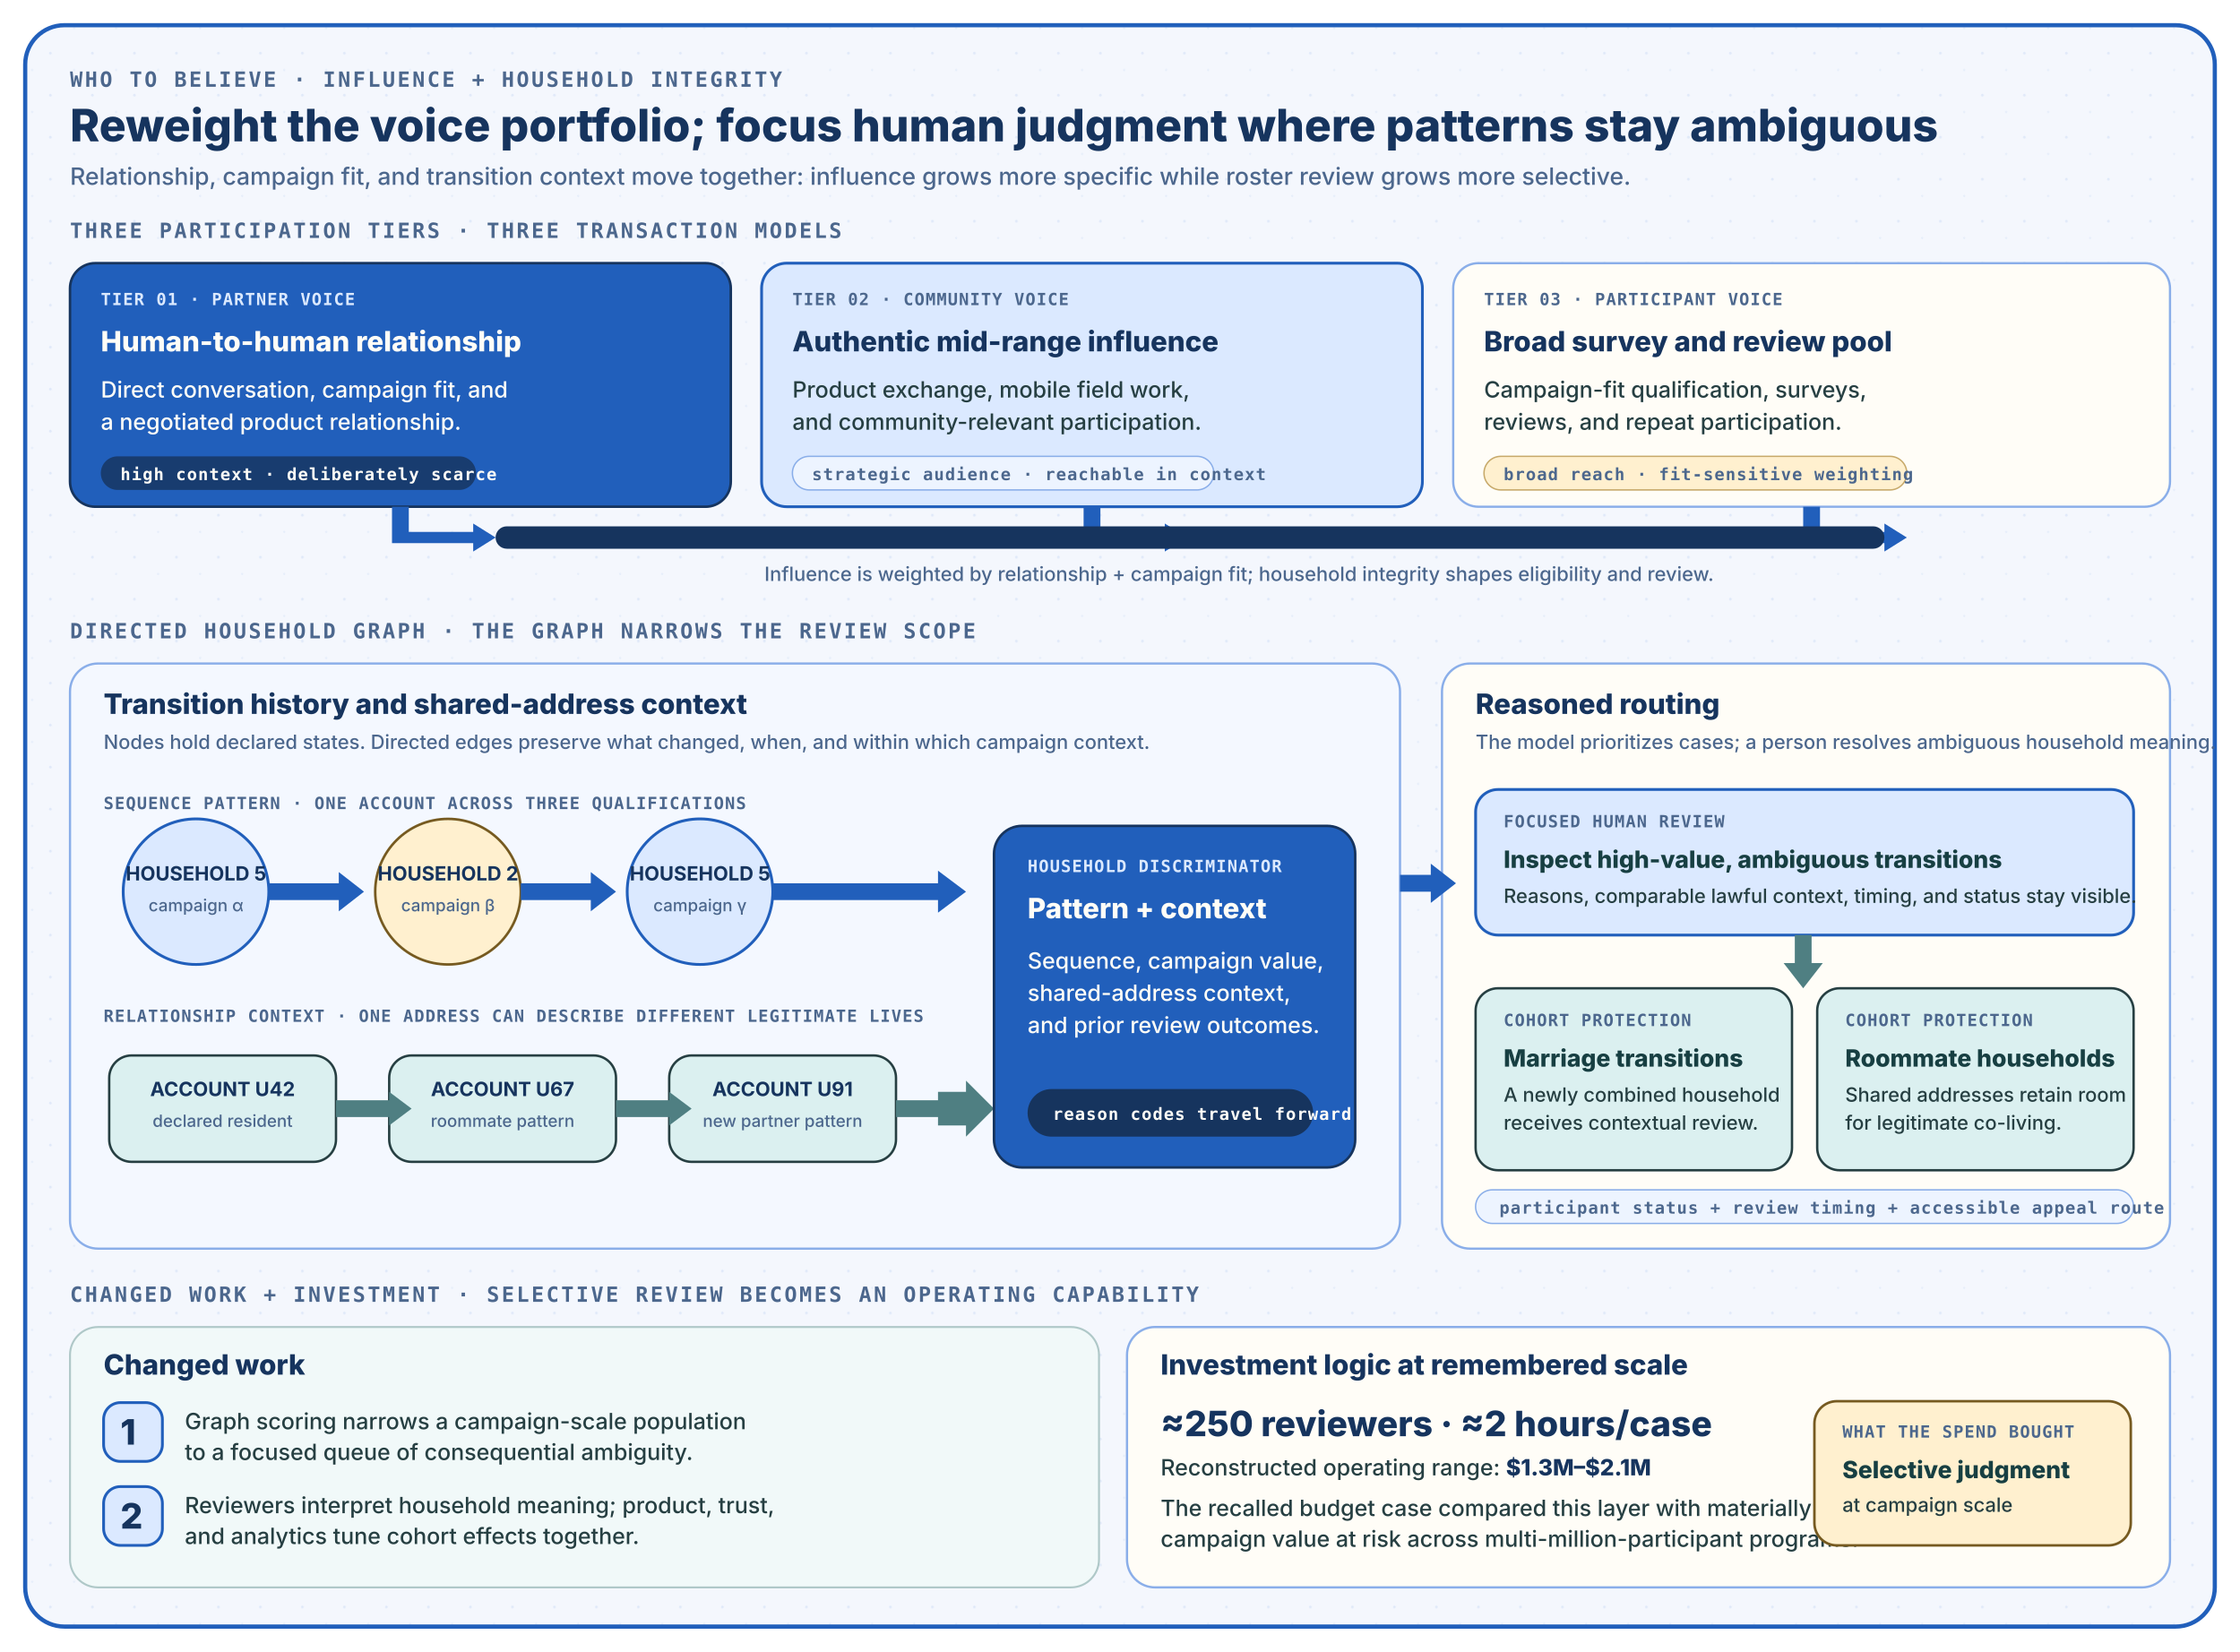
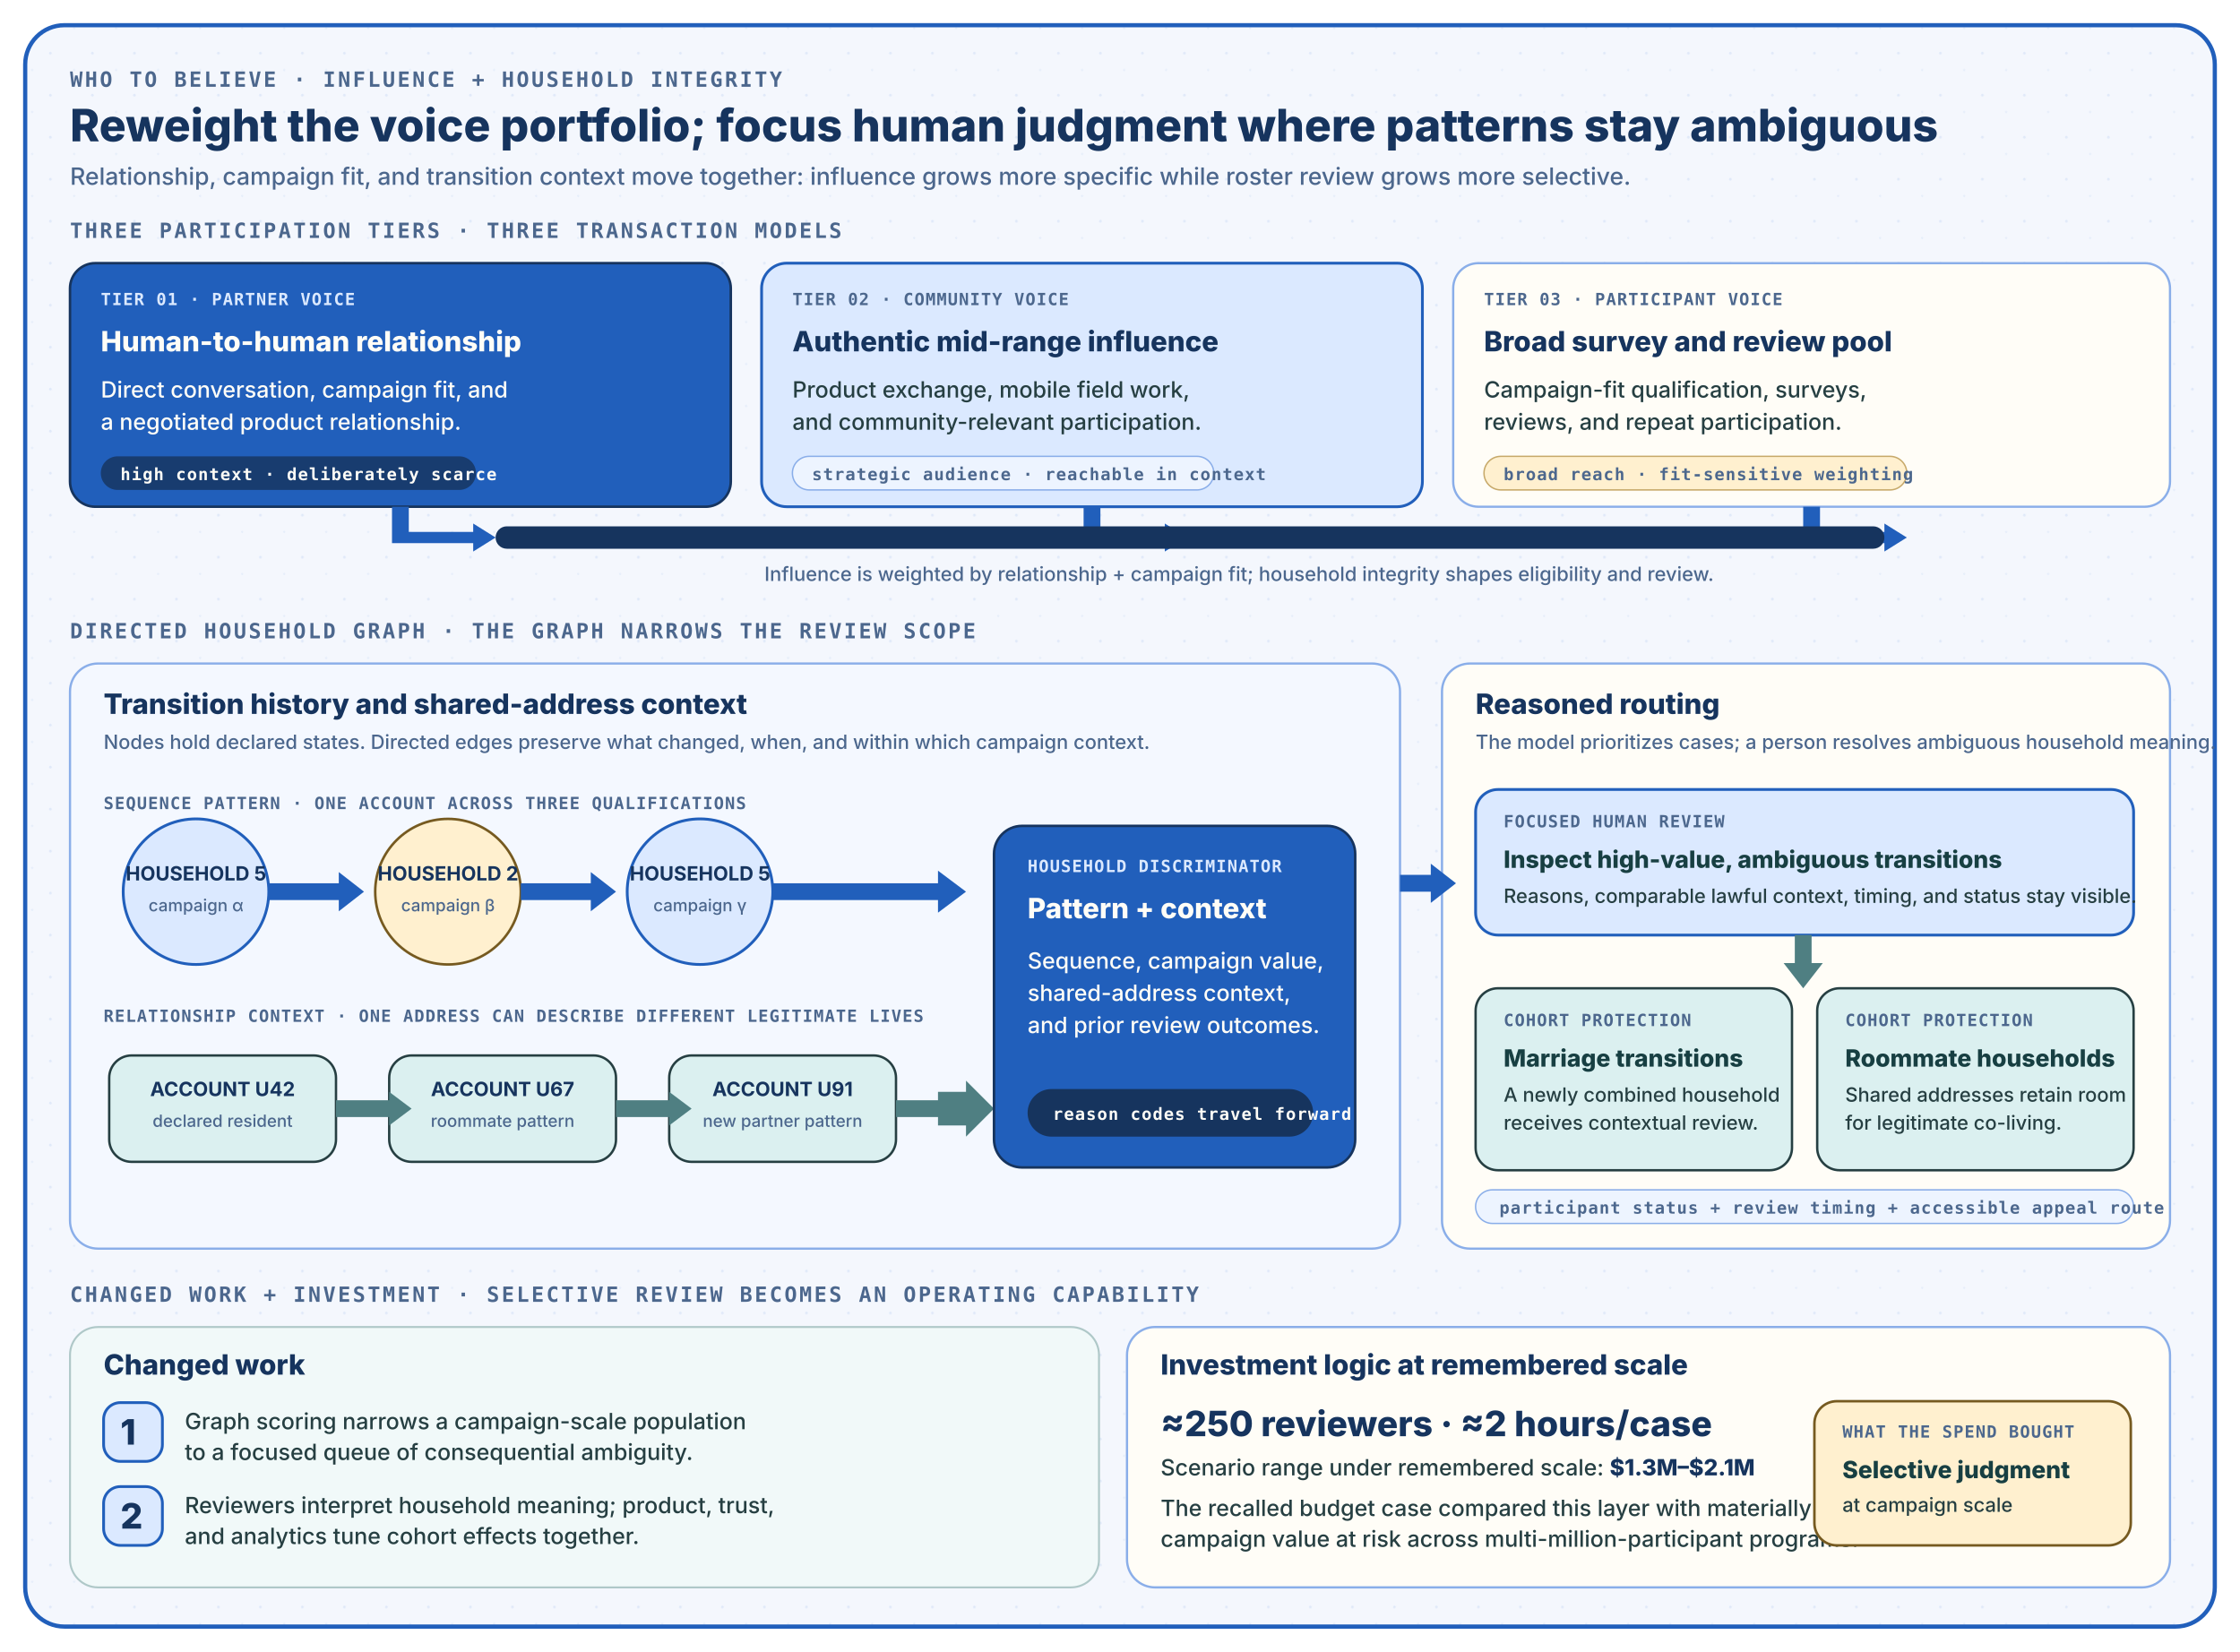
<svg xmlns="http://www.w3.org/2000/svg" viewBox="0 0 1600 1180" role="img" aria-labelledby="influence-title influence-desc">
  <defs>
    <clipPath id="influence-frame-clip">
      <rect x="18" y="18" width="1564" height="1144" rx="28" />
    </clipPath>
    <pattern id="influence-speckle" width="30" height="30" patternUnits="userSpaceOnUse">
      <circle cx="6" cy="8" r="1" fill="#8aaee9" opacity=".18" />
      <circle cx="23" cy="20" r=".8" fill="#8aaee9" opacity=".13" />
    </pattern>
    <style>
      .frame{fill:none;stroke:#215fbb;stroke-width:3}.field{fill:#f4f7fd}.grain{fill:url(#influence-speckle)}
      .paper{fill:#fffdf7;stroke:#8aaee9;stroke-width:1.6}.paper-blue{fill:#f4f8ff;stroke:#8aaee9;stroke-width:1.6}
      .cobalt{fill:#215fbb;stroke:#16345e;stroke-width:1.8}.cobalt-soft{fill:#dbe9ff;stroke:#215fbb;stroke-width:2}
      .sea{fill:#dbf0f0;stroke:#263f42;stroke-width:1.7}.sea-soft{fill:#f1f9f9;stroke:#afc8c8;stroke-width:1.4}
      .warm{fill:#fff0cf;stroke:#765a20;stroke-width:1.8}.rose{fill:#f5d6cf;stroke:#9f493e;stroke-width:1.7}
      .rail{fill:#16345e}.arrow{fill:#215fbb}.arrow-soft{fill:#8aaee9}.arrow-sea{fill:#4f7f82}
      .edge{fill:none;stroke:#215fbb;stroke-width:3}.edge-soft{fill:none;stroke:#8aaee9;stroke-width:2.2}
      .eyebrow{font:700 15px ui-monospace,SFMono-Regular,Menlo,monospace;letter-spacing:1.6px;fill:#4c678d}
      .title{font:760 32px system-ui,-apple-system,BlinkMacSystemFont,"Segoe UI",sans-serif;fill:#16345e}
      .subtitle{font:500 17px system-ui,-apple-system,BlinkMacSystemFont,"Segoe UI",sans-serif;fill:#4c678d}
      .section{font:760 20px system-ui,-apple-system,BlinkMacSystemFont,"Segoe UI",sans-serif;fill:#16345e}
      .card-title{font:760 20px system-ui,-apple-system,BlinkMacSystemFont,"Segoe UI",sans-serif;fill:#16345e}
      .body{font:500 16px system-ui,-apple-system,BlinkMacSystemFont,"Segoe UI",sans-serif;fill:#263f42}
      .small{font:500 14px system-ui,-apple-system,BlinkMacSystemFont,"Segoe UI",sans-serif;fill:#4c678d}
      .micro{font:700 12px ui-monospace,SFMono-Regular,Menlo,monospace;letter-spacing:.7px;fill:#4c678d}
      .on-cobalt{fill:#fffdf7}.on-cobalt-muted{fill:#dbe9ff}
      .number{font:780 25px system-ui,-apple-system,BlinkMacSystemFont,"Segoe UI",sans-serif;fill:#16345e}
      .node-label{font:700 14px system-ui,-apple-system,BlinkMacSystemFont,"Segoe UI",sans-serif;fill:#16345e;text-anchor:middle}
      .node-meta{font:500 12px system-ui,-apple-system,BlinkMacSystemFont,"Segoe UI",sans-serif;fill:#4c678d;text-anchor:middle}
      .route-title{font:760 17px system-ui,-apple-system,BlinkMacSystemFont,"Segoe UI",sans-serif;fill:#173f42}
      .route-body{font:500 14px system-ui,-apple-system,BlinkMacSystemFont,"Segoe UI",sans-serif;fill:#263f42}
    </style>
  </defs>
  <g clip-path="url(#influence-frame-clip)">
    <rect class="field" x="18" y="18" width="1564" height="1144" />
    <rect class="grain" x="18" y="18" width="1564" height="1144" />
  </g>
  <rect class="frame" x="18" y="18" width="1564" height="1144" rx="28" />
  <text class="eyebrow" x="50" y="62">WHO TO BELIEVE · INFLUENCE + HOUSEHOLD INTEGRITY</text>
  <text class="title" x="50" y="101">Reweight the voice portfolio; focus human judgment where patterns stay ambiguous</text>
  <text class="subtitle" x="50" y="132">Relationship, campaign fit, and transition context move together: influence grows more specific while roster review grows more selective.</text>
  <text class="eyebrow" x="50" y="170">THREE PARTICIPATION TIERS · THREE TRANSACTION MODELS</text>
  <g aria-label="Partner voice tier">
    <rect class="cobalt" x="50" y="188" width="472" height="174" rx="18" />
    <text class="micro on-cobalt-muted" x="72" y="218">TIER 01 · PARTNER VOICE</text>
    <text class="card-title on-cobalt" x="72" y="251">Human-to-human relationship</text>
    <text class="body on-cobalt" x="72" y="284">
      <tspan x="72">Direct conversation, campaign fit, and</tspan>
      <tspan x="72" dy="23">a negotiated product relationship.</tspan>
    </text>
    <rect x="72" y="326" width="268" height="24" rx="12" fill="#16345e" opacity=".82" />
    <text class="micro on-cobalt" x="86" y="343">high context · deliberately scarce</text>
  </g>
  <g aria-label="Community voice tier">
    <rect class="cobalt-soft" x="544" y="188" width="472" height="174" rx="18" />
    <text class="micro" x="566" y="218">TIER 02 · COMMUNITY VOICE</text>
    <text class="card-title" x="566" y="251">Authentic mid-range influence</text>
    <text class="body" x="566" y="284">
      <tspan x="566">Product exchange, mobile field work,</tspan>
      <tspan x="566" dy="23">and community-relevant participation.</tspan>
    </text>
    <rect x="566" y="326" width="301" height="24" rx="12" fill="#edf4ff" stroke="#8aaee9" />
    <text class="micro" x="580" y="343">strategic audience · reachable in context</text>
  </g>
  <g aria-label="Participant voice tier">
    <rect class="paper" x="1038" y="188" width="512" height="174" rx="18" />
    <text class="micro" x="1060" y="218">TIER 03 · PARTICIPANT VOICE</text>
    <text class="card-title" x="1060" y="251">Broad survey and review pool</text>
    <text class="body" x="1060" y="284">
      <tspan x="1060">Campaign-fit qualification, surveys,</tspan>
      <tspan x="1060" dy="23">reviews, and repeat participation.</tspan>
    </text>
    <rect x="1060" y="326" width="302" height="24" rx="12" fill="#fff0cf" stroke="#c7a96a" />
    <text class="micro" x="1074" y="343">broad reach · fit-sensitive weighting</text>
  </g>
  <path class="arrow" d="M280 362 H292 V380 H338 V374 L354 384 L338 394 V388 H280 Z" />
  <path class="arrow" d="M774 362 H786 V380 H832 V374 L848 384 L832 394 V388 H774 Z" />
  <path class="arrow" d="M1288 362 H1300 V380 H1346 V374 L1362 384 L1346 394 V388 H1288 Z" />
  <rect class="rail" x="354" y="376" width="992" height="16" rx="8" />
  <text class="small" x="546" y="415">Influence is weighted by relationship + campaign fit; household integrity shapes eligibility and review.</text>
  <text class="eyebrow" x="50" y="456">DIRECTED HOUSEHOLD GRAPH · THE GRAPH NARROWS THE REVIEW SCOPE</text>
  <g aria-label="Household-transition graph">
    <rect class="paper-blue" x="50" y="474" width="950" height="418" rx="20" />
    <text class="section" x="74" y="510">Transition history and shared-address context</text>
    <text class="small" x="74" y="535">Nodes hold declared states. Directed edges preserve what changed, when, and within which campaign context.</text>
    <text class="micro" x="74" y="578">SEQUENCE PATTERN · ONE ACCOUNT ACROSS THREE QUALIFICATIONS</text>
    <g aria-label="Household size five in campaign alpha">
      <circle class="cobalt-soft" cx="140" cy="637" r="52" />
      <text class="node-label" x="140" y="629">HOUSEHOLD 5</text>
      <text class="node-meta" x="140" y="651">campaign α</text>
    </g>
    <path class="arrow" d="M192 631 H242 V623 L260 637 L242 651 V643 H192 Z" />
    <g aria-label="Household size two in campaign beta">
      <circle class="warm" cx="320" cy="637" r="52" />
      <text class="node-label" x="320" y="629">HOUSEHOLD 2</text>
      <text class="node-meta" x="320" y="651">campaign β</text>
    </g>
    <path class="arrow" d="M372 631 H422 V623 L440 637 L422 651 V643 H372 Z" />
    <g aria-label="Household size five in campaign gamma">
      <circle class="cobalt-soft" cx="500" cy="637" r="52" />
      <text class="node-label" x="500" y="629">HOUSEHOLD 5</text>
      <text class="node-meta" x="500" y="651">campaign γ</text>
    </g>
    <text class="micro" x="74" y="730">RELATIONSHIP CONTEXT · ONE ADDRESS CAN DESCRIBE DIFFERENT LEGITIMATE LIVES</text>
    <rect class="sea" x="78" y="754" width="162" height="76" rx="16" />
    <text class="node-label" x="159" y="783">ACCOUNT U42</text>
    <text class="node-meta" x="159" y="805">declared resident</text>
    <rect class="sea" x="278" y="754" width="162" height="76" rx="16" />
    <text class="node-label" x="359" y="783">ACCOUNT U67</text>
    <text class="node-meta" x="359" y="805">roommate pattern</text>
    <rect class="sea" x="478" y="754" width="162" height="76" rx="16" />
    <text class="node-label" x="559" y="783">ACCOUNT U91</text>
    <text class="node-meta" x="559" y="805">new partner pattern</text>
    <path class="arrow-sea" d="M240 786 H278 V780 L294 792 L278 804 V798 H240 Z" />
    <path class="arrow-sea" d="M440 786 H478 V780 L494 792 L478 804 V798 H440 Z" />
    <path class="arrow" d="M552 631 H670 V622 L690 637 L670 652 V643 H552 Z" />
    <path class="arrow-sea" d="M640 786 H670 V780 H690 V772 L710 792 L690 812 V804 H670 V798 H640 Z" />
    <rect class="cobalt" x="710" y="590" width="258" height="244" rx="20" />
    <text class="micro on-cobalt-muted" x="734" y="623">HOUSEHOLD DISCRIMINATOR</text>
    <text class="card-title on-cobalt" x="734" y="656">Pattern + context</text>
    <text class="body on-cobalt" x="734" y="692">
      <tspan x="734">Sequence, campaign value,</tspan>
      <tspan x="734" dy="23">shared-address context,</tspan>
      <tspan x="734" dy="23">and prior review outcomes.</tspan>
    </text>
    <rect x="734" y="778" width="204" height="34" rx="17" fill="#16345e" />
    <text class="micro on-cobalt" x="752" y="800">reason codes travel forward</text>
  </g>
  <g aria-label="Focused review and cohort protection">
    <rect class="paper" x="1030" y="474" width="520" height="418" rx="20" />
    <text class="section" x="1054" y="510">Reasoned routing</text>
    <text class="small" x="1054" y="535">The model prioritizes cases; a person resolves ambiguous household meaning.</text>
    <path class="arrow" d="M1000 625 H1022 V617 L1040 631 L1022 645 V637 H1000 Z" />
    <rect class="cobalt-soft" x="1054" y="564" width="470" height="104" rx="16" />
    <text class="micro" x="1074" y="591">FOCUSED HUMAN REVIEW</text>
    <text class="route-title" x="1074" y="620">Inspect high-value, ambiguous transitions</text>
    <text class="route-body" x="1074" y="645">Reasons, comparable lawful context, timing, and status stay visible.</text>
    <path class="arrow-sea" d="M1282 668 V688 H1274 L1288 706 L1302 688 H1294 V668 Z" />
    <rect class="sea" x="1054" y="706" width="226" height="130" rx="16" />
    <text class="micro" x="1074" y="733">COHORT PROTECTION</text>
    <text class="route-title" x="1074" y="762">Marriage transitions</text>
    <text class="route-body" x="1074" y="787">
      <tspan x="1074">A newly combined household</tspan>
      <tspan x="1074" dy="20">receives contextual review.</tspan>
    </text>
    <rect class="sea" x="1298" y="706" width="226" height="130" rx="16" />
    <text class="micro" x="1318" y="733">COHORT PROTECTION</text>
    <text class="route-title" x="1318" y="762">Roommate households</text>
    <text class="route-body" x="1318" y="787">
      <tspan x="1318">Shared addresses retain room</tspan>
      <tspan x="1318" dy="20">for legitimate co-living.</tspan>
    </text>
    <rect x="1054" y="850" width="470" height="24" rx="12" fill="#edf4ff" stroke="#8aaee9" />
    <text class="micro" x="1071" y="867">participant status + review timing + accessible appeal route</text>
  </g>
  <text class="eyebrow" x="50" y="930">CHANGED WORK + INVESTMENT · SELECTIVE REVIEW BECOMES AN OPERATING CAPABILITY</text>
  <g aria-label="Changed work">
    <rect class="sea-soft" x="50" y="948" width="735" height="186" rx="20" />
    <text class="section" x="74" y="982">Changed work</text>
    <rect class="cobalt-soft" x="74" y="1002" width="42" height="42" rx="12" />
    <text class="number" x="86" y="1032">1</text>
    <text class="body" x="132" y="1021">
      <tspan x="132">Graph scoring narrows a campaign-scale population</tspan>
      <tspan x="132" dy="22">to a focused queue of consequential ambiguity.</tspan>
    </text>
    <rect class="cobalt-soft" x="74" y="1062" width="42" height="42" rx="12" />
    <text class="number" x="86" y="1092">2</text>
    <text class="body" x="132" y="1081">
      <tspan x="132">Reviewers interpret household meaning; product, trust,</tspan>
      <tspan x="132" dy="22">and analytics tune cohort effects together.</tspan>
    </text>
  </g>
  <g aria-label="Investment logic">
    <rect class="paper" x="805" y="948" width="745" height="186" rx="20" />
    <text class="section" x="829" y="982">Investment logic at remembered scale</text>
    <text class="number" x="829" y="1026">≈250 reviewers · ≈2 hours/case</text>
-     <text class="body" x="829" y="1054">Reconstructed operating range: <tspan font-weight="760" fill="#16345e">$1.3M–$2.1M</tspan>
+     <text class="body" x="829" y="1054">Scenario range under remembered scale: <tspan font-weight="760" fill="#16345e">$1.3M–$2.1M</tspan>
    </text>
    <text class="body" x="829" y="1083">
      <tspan x="829">The recalled budget case compared this layer with materially larger</tspan>
      <tspan x="829" dy="22">campaign value at risk across multi-million-participant programs.</tspan>
    </text>
    <rect class="warm" x="1296" y="1001" width="226" height="103" rx="16" />
    <text class="micro" x="1316" y="1027">WHAT THE SPEND BOUGHT</text>
    <text class="route-title" x="1316" y="1056">Selective judgment</text>
    <text class="route-body" x="1316" y="1080">at campaign scale</text>
  </g>
</svg>
